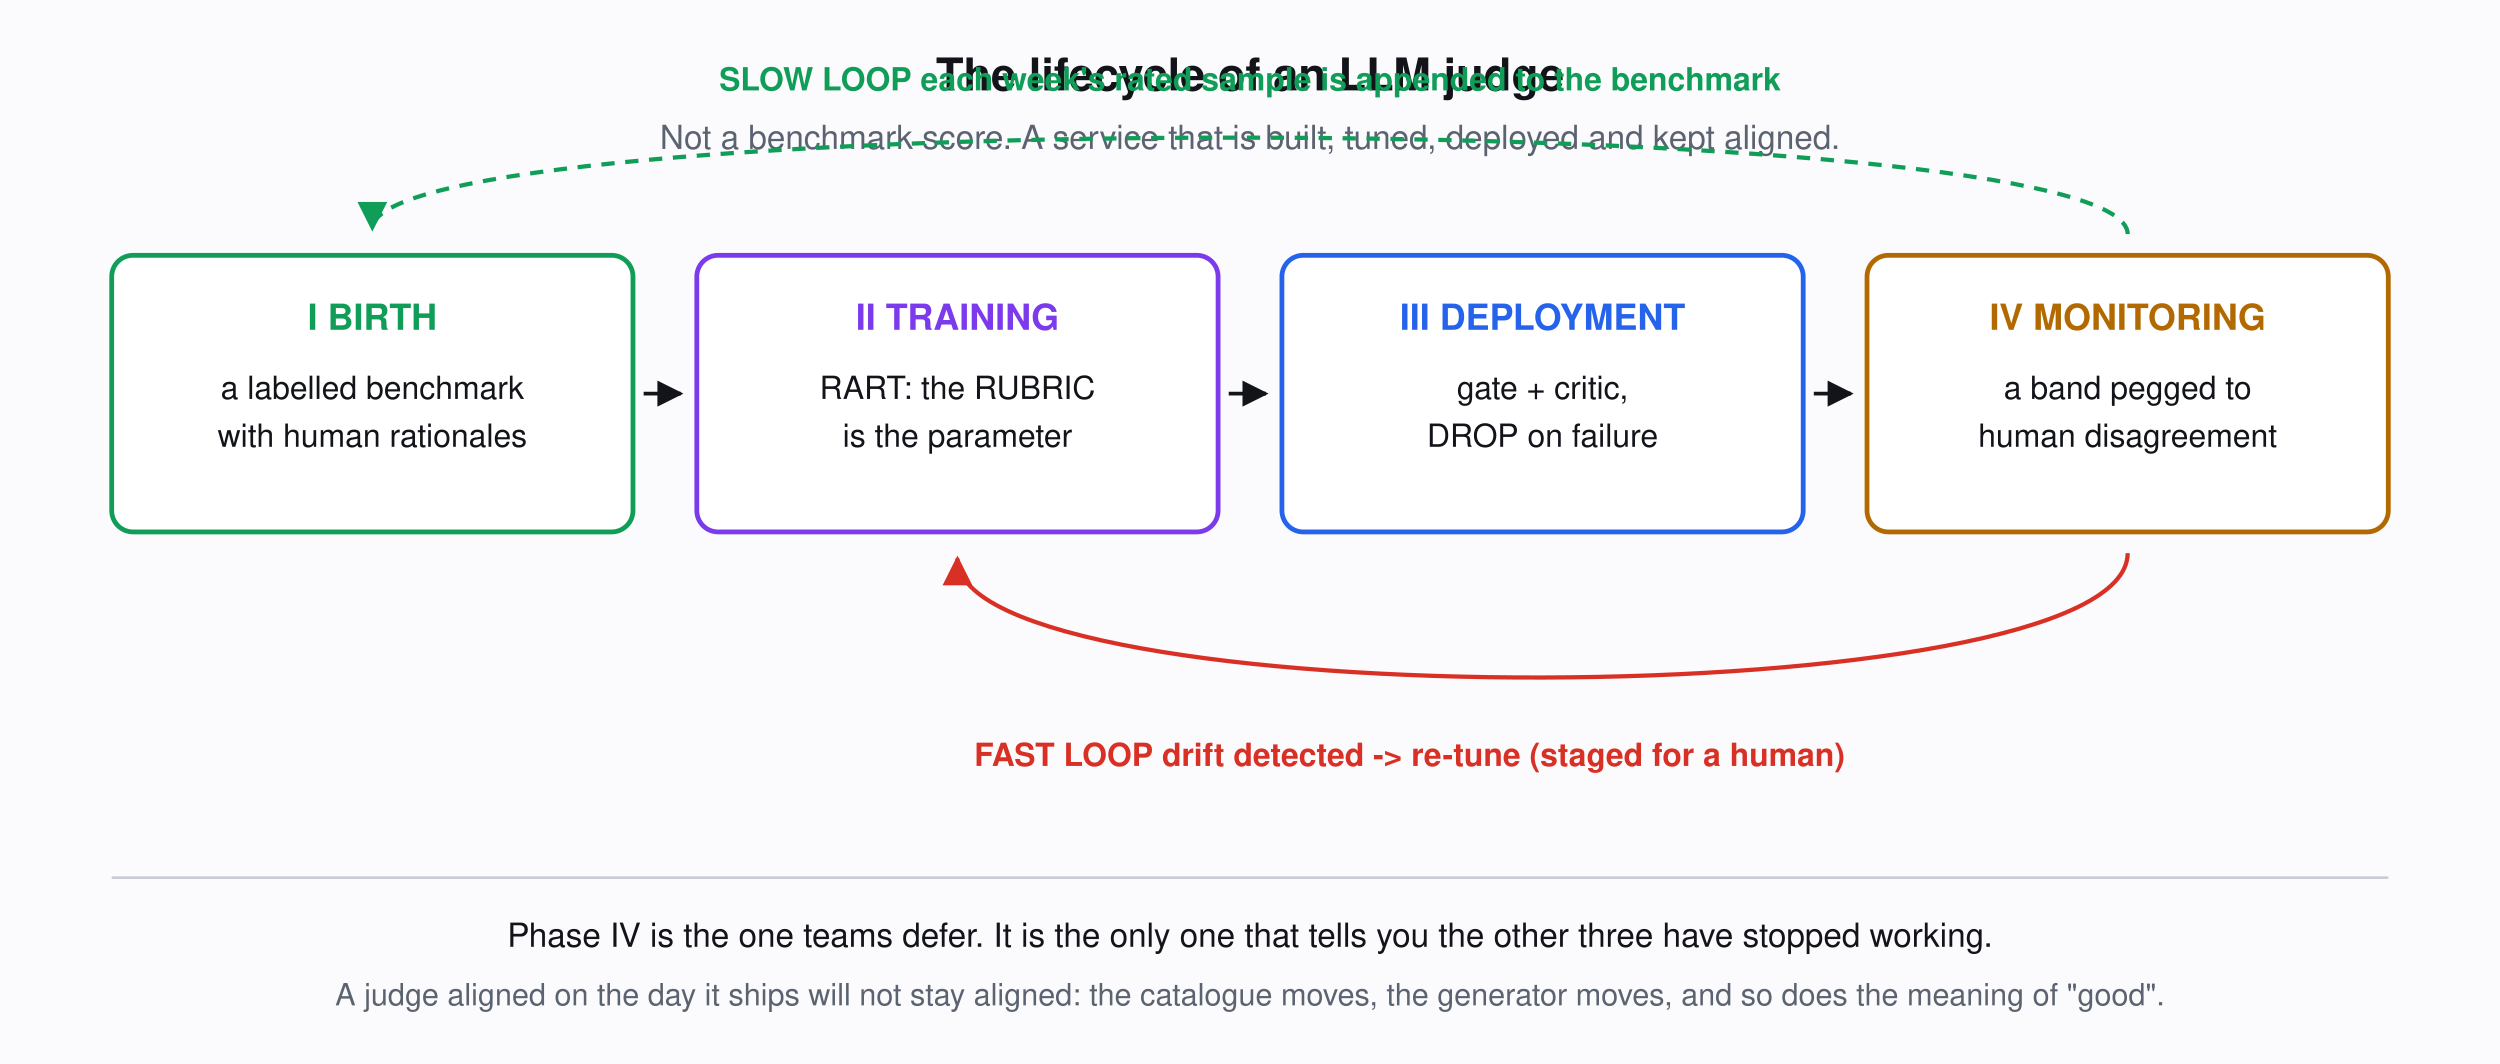
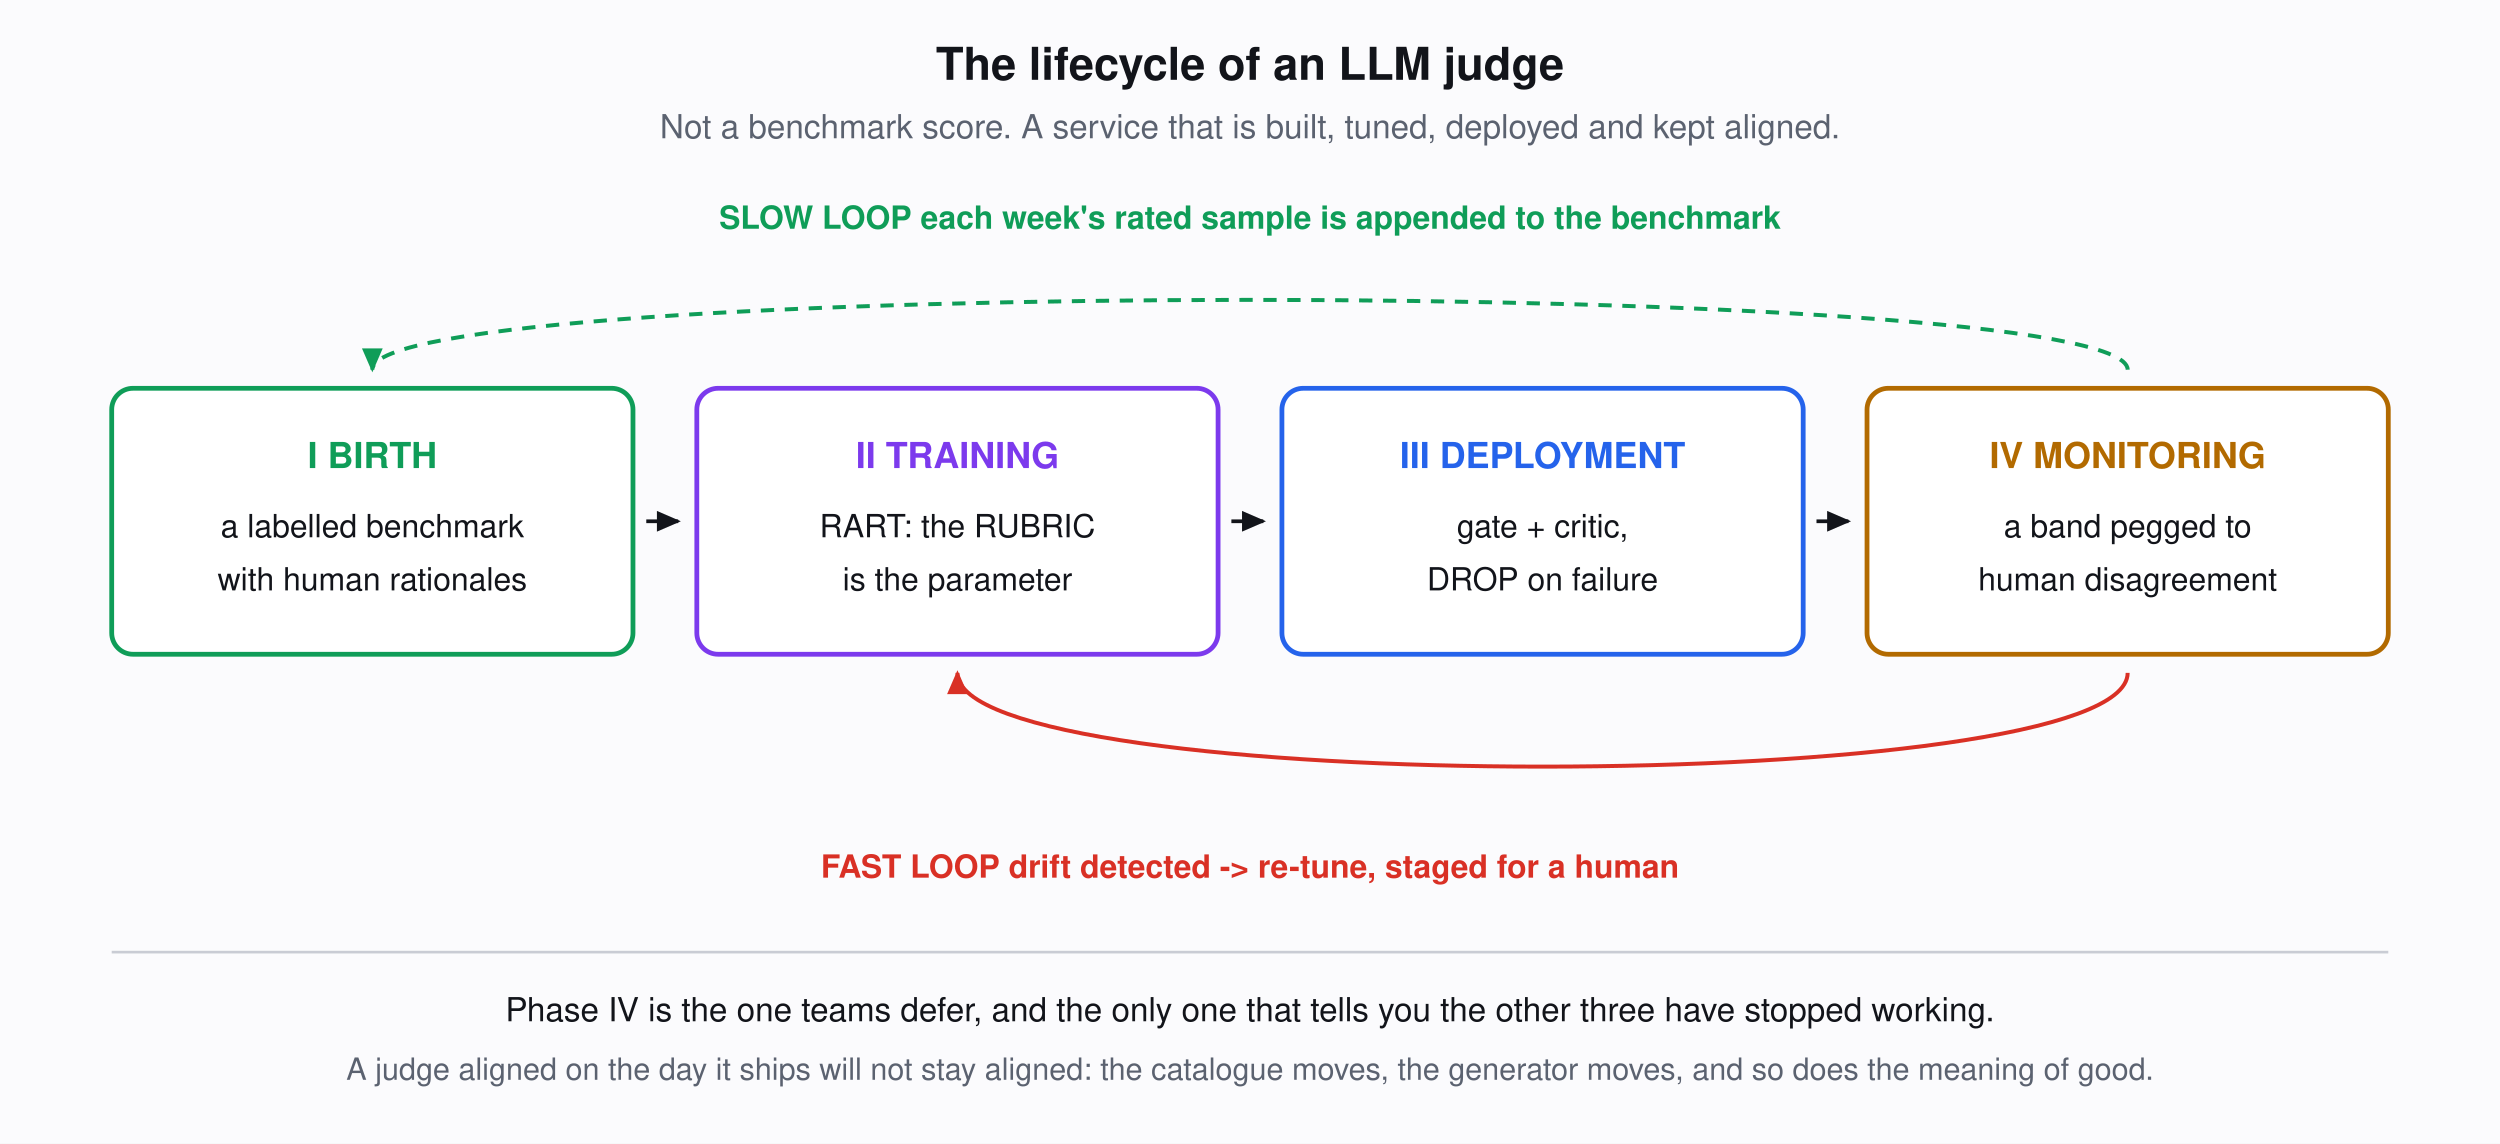
- <svg xmlns="http://www.w3.org/2000/svg" viewBox="0 0 940 400" width="940" height="400" role="img" aria-label="The four phases of an LLM judge lifecycle">
+ <svg xmlns="http://www.w3.org/2000/svg" viewBox="0 0 940 430" width="940" height="430" role="img" aria-label="The four phases of an LLM judge lifecycle">
  <defs>
-     <marker id="ar-ink" viewBox="0 0 10 10" refX="9" refY="5" markerWidth="7" markerHeight="7" orient="auto-start-reverse">
-       <path d="M 0 0 L 10 5 L 0 10 z" fill="#12141a" />
+     <marker id="ar-ink" viewBox="0 0 9 9" refX="8" refY="4.5" markerUnits="userSpaceOnUse" markerWidth="9" markerHeight="9" orient="auto-start-reverse">
+       <path d="M 0 0.6 L 9 4.5 L 0 8.4 z" fill="#12141a" />
    </marker>
-     <marker id="ar-red" viewBox="0 0 10 10" refX="9" refY="5" markerWidth="7" markerHeight="7" orient="auto-start-reverse">
-       <path d="M 0 0 L 10 5 L 0 10 z" fill="#d93025" />
+     <marker id="ar-red" viewBox="0 0 9 9" refX="8" refY="4.5" markerUnits="userSpaceOnUse" markerWidth="9" markerHeight="9" orient="auto-start-reverse">
+       <path d="M 0 0.6 L 9 4.5 L 0 8.4 z" fill="#d93025" />
    </marker>
-     <marker id="ar-green" viewBox="0 0 10 10" refX="9" refY="5" markerWidth="7" markerHeight="7" orient="auto-start-reverse">
-       <path d="M 0 0 L 10 5 L 0 10 z" fill="#0f9d58" />
+     <marker id="ar-green" viewBox="0 0 9 9" refX="8" refY="4.5" markerUnits="userSpaceOnUse" markerWidth="9" markerHeight="9" orient="auto-start-reverse">
+       <path d="M 0 0.6 L 9 4.5 L 0 8.4 z" fill="#0f9d58" />
    </marker>
  </defs>
-   <rect width="940" height="400" fill="#fbfbfd" />
-   <text x="470.0" y="34" font-family="-apple-system, BlinkMacSystemFont, 'Segoe UI', Helvetica, Arial, sans-serif" font-size="17" fill="#12141a" text-anchor="middle" font-weight="600">The lifecycle of an LLM judge</text>
-   <text x="470.0" y="56" font-family="-apple-system, BlinkMacSystemFont, 'Segoe UI', Helvetica, Arial, sans-serif" font-size="12.5" fill="#5b6270" text-anchor="middle" font-weight="400">Not a benchmark score. A service that is built, tuned, deployed and kept aligned.</text>
-   <rect x="42" y="96" width="196" height="104" rx="8" fill="#ffffff" stroke="#0f9d58" stroke-width="1.8" />
-   <text x="140.0" y="124" font-family="-apple-system, BlinkMacSystemFont, 'Segoe UI', Helvetica, Arial, sans-serif" font-size="13.5" fill="#0f9d58" text-anchor="middle" font-weight="600">I  BIRTH</text>
-   <text x="140.0" y="150" font-family="-apple-system, BlinkMacSystemFont, 'Segoe UI', Helvetica, Arial, sans-serif" font-size="12" fill="#12141a" text-anchor="middle" font-weight="400">a labelled benchmark</text>
-   <text x="140.0" y="168" font-family="-apple-system, BlinkMacSystemFont, 'Segoe UI', Helvetica, Arial, sans-serif" font-size="12" fill="#12141a" text-anchor="middle" font-weight="400">with human rationales</text>
-   <line x1="242" y1="148.0" x2="256" y2="148.0" stroke="#12141a" stroke-width="1.4" marker-end="url(#ar-ink)" />
-   <rect x="262" y="96" width="196" height="104" rx="8" fill="#ffffff" stroke="#7c3aed" stroke-width="1.8" />
-   <text x="360.0" y="124" font-family="-apple-system, BlinkMacSystemFont, 'Segoe UI', Helvetica, Arial, sans-serif" font-size="13.5" fill="#7c3aed" text-anchor="middle" font-weight="600">II  TRAINING</text>
-   <text x="360.0" y="150" font-family="-apple-system, BlinkMacSystemFont, 'Segoe UI', Helvetica, Arial, sans-serif" font-size="12" fill="#12141a" text-anchor="middle" font-weight="400">RART: the RUBRIC</text>
-   <text x="360.0" y="168" font-family="-apple-system, BlinkMacSystemFont, 'Segoe UI', Helvetica, Arial, sans-serif" font-size="12" fill="#12141a" text-anchor="middle" font-weight="400">is the parameter</text>
-   <line x1="462" y1="148.0" x2="476" y2="148.0" stroke="#12141a" stroke-width="1.4" marker-end="url(#ar-ink)" />
-   <rect x="482" y="96" width="196" height="104" rx="8" fill="#ffffff" stroke="#2563eb" stroke-width="1.8" />
-   <text x="580.0" y="124" font-family="-apple-system, BlinkMacSystemFont, 'Segoe UI', Helvetica, Arial, sans-serif" font-size="13.5" fill="#2563eb" text-anchor="middle" font-weight="600">III  DEPLOYMENT</text>
-   <text x="580.0" y="150" font-family="-apple-system, BlinkMacSystemFont, 'Segoe UI', Helvetica, Arial, sans-serif" font-size="12" fill="#12141a" text-anchor="middle" font-weight="400">gate + critic,</text>
-   <text x="580.0" y="168" font-family="-apple-system, BlinkMacSystemFont, 'Segoe UI', Helvetica, Arial, sans-serif" font-size="12" fill="#12141a" text-anchor="middle" font-weight="400">DROP on failure</text>
-   <line x1="682" y1="148.0" x2="696" y2="148.0" stroke="#12141a" stroke-width="1.4" marker-end="url(#ar-ink)" />
-   <rect x="702" y="96" width="196" height="104" rx="8" fill="#ffffff" stroke="#b26a00" stroke-width="1.8" />
-   <text x="800.0" y="124" font-family="-apple-system, BlinkMacSystemFont, 'Segoe UI', Helvetica, Arial, sans-serif" font-size="13.5" fill="#b26a00" text-anchor="middle" font-weight="600">IV  MONITORING</text>
-   <text x="800.0" y="150" font-family="-apple-system, BlinkMacSystemFont, 'Segoe UI', Helvetica, Arial, sans-serif" font-size="12" fill="#12141a" text-anchor="middle" font-weight="400">a band pegged to</text>
-   <text x="800.0" y="168" font-family="-apple-system, BlinkMacSystemFont, 'Segoe UI', Helvetica, Arial, sans-serif" font-size="12" fill="#12141a" text-anchor="middle" font-weight="400">human disagreement</text>
-   <path d="M 800.0 208 C 800.0 270, 360.0 270, 360.0 210" fill="none" stroke="#d93025" stroke-width="1.6" marker-end="url(#ar-red)" />
-   <text x="530.0" y="288" font-family="-apple-system, BlinkMacSystemFont, 'Segoe UI', Helvetica, Arial, sans-serif" font-size="12" fill="#d93025" text-anchor="middle" font-weight="600">FAST LOOP  drift detected -&gt; re-tune (staged for a human)</text>
-   <path d="M 800.0 88 C 800.0 40, 140.0 40, 140.0 86" fill="none" stroke="#0f9d58" stroke-width="1.6" marker-end="url(#ar-green)" stroke-dasharray="5 4" />
-   <text x="470.0" y="34" font-family="-apple-system, BlinkMacSystemFont, 'Segoe UI', Helvetica, Arial, sans-serif" font-size="12" fill="#0f9d58" text-anchor="middle" font-weight="600">SLOW LOOP  each week's rated sample is appended to the benchmark</text>
-   <line x1="42" y1="330" x2="898" y2="330" stroke="#c9ccd4" stroke-width="1" />
-   <text x="470.0" y="356" font-family="-apple-system, BlinkMacSystemFont, 'Segoe UI', Helvetica, Arial, sans-serif" font-size="12.5" fill="#12141a" text-anchor="middle" font-weight="400">Phase IV is the one teams defer. It is the only one that tells you the other three have stopped working.</text>
-   <text x="470.0" y="378" font-family="-apple-system, BlinkMacSystemFont, 'Segoe UI', Helvetica, Arial, sans-serif" font-size="11.5" fill="#5b6270" text-anchor="middle" font-weight="400">A judge aligned on the day it ships will not stay aligned: the catalogue moves, the generator moves, and so does the meaning of "good".</text>
+   <rect width="940" height="430" fill="#fbfbfd" />
+   <text x="470.0" y="30" font-family="-apple-system, BlinkMacSystemFont, 'Segoe UI', Helvetica, Arial, sans-serif" font-size="17" fill="#12141a" text-anchor="middle" font-weight="600">The lifecycle of an LLM judge</text>
+   <text x="470.0" y="52" font-family="-apple-system, BlinkMacSystemFont, 'Segoe UI', Helvetica, Arial, sans-serif" font-size="12.5" fill="#5b6270" text-anchor="middle" font-weight="400">Not a benchmark score. A service that is built, tuned, deployed and kept aligned.</text>
+   <rect x="42" y="146" width="196" height="100" rx="8" fill="#ffffff" stroke="#0f9d58" stroke-width="1.8" />
+   <text x="140.0" y="176" font-family="-apple-system, BlinkMacSystemFont, 'Segoe UI', Helvetica, Arial, sans-serif" font-size="13.5" fill="#0f9d58" text-anchor="middle" font-weight="600">I  BIRTH</text>
+   <text x="140.0" y="202" font-family="-apple-system, BlinkMacSystemFont, 'Segoe UI', Helvetica, Arial, sans-serif" font-size="12" fill="#12141a" text-anchor="middle" font-weight="400">a labelled benchmark</text>
+   <text x="140.0" y="222" font-family="-apple-system, BlinkMacSystemFont, 'Segoe UI', Helvetica, Arial, sans-serif" font-size="12" fill="#12141a" text-anchor="middle" font-weight="400">with human rationales</text>
+   <line x1="243" y1="196.0" x2="255" y2="196.0" stroke="#12141a" stroke-width="1.4" marker-end="url(#ar-ink)" />
+   <rect x="262" y="146" width="196" height="100" rx="8" fill="#ffffff" stroke="#7c3aed" stroke-width="1.8" />
+   <text x="360.0" y="176" font-family="-apple-system, BlinkMacSystemFont, 'Segoe UI', Helvetica, Arial, sans-serif" font-size="13.5" fill="#7c3aed" text-anchor="middle" font-weight="600">II  TRAINING</text>
+   <text x="360.0" y="202" font-family="-apple-system, BlinkMacSystemFont, 'Segoe UI', Helvetica, Arial, sans-serif" font-size="12" fill="#12141a" text-anchor="middle" font-weight="400">RART: the RUBRIC</text>
+   <text x="360.0" y="222" font-family="-apple-system, BlinkMacSystemFont, 'Segoe UI', Helvetica, Arial, sans-serif" font-size="12" fill="#12141a" text-anchor="middle" font-weight="400">is the parameter</text>
+   <line x1="463" y1="196.0" x2="475" y2="196.0" stroke="#12141a" stroke-width="1.4" marker-end="url(#ar-ink)" />
+   <rect x="482" y="146" width="196" height="100" rx="8" fill="#ffffff" stroke="#2563eb" stroke-width="1.8" />
+   <text x="580.0" y="176" font-family="-apple-system, BlinkMacSystemFont, 'Segoe UI', Helvetica, Arial, sans-serif" font-size="13.5" fill="#2563eb" text-anchor="middle" font-weight="600">III  DEPLOYMENT</text>
+   <text x="580.0" y="202" font-family="-apple-system, BlinkMacSystemFont, 'Segoe UI', Helvetica, Arial, sans-serif" font-size="12" fill="#12141a" text-anchor="middle" font-weight="400">gate + critic,</text>
+   <text x="580.0" y="222" font-family="-apple-system, BlinkMacSystemFont, 'Segoe UI', Helvetica, Arial, sans-serif" font-size="12" fill="#12141a" text-anchor="middle" font-weight="400">DROP on failure</text>
+   <line x1="683" y1="196.0" x2="695" y2="196.0" stroke="#12141a" stroke-width="1.4" marker-end="url(#ar-ink)" />
+   <rect x="702" y="146" width="196" height="100" rx="8" fill="#ffffff" stroke="#b26a00" stroke-width="1.8" />
+   <text x="800.0" y="176" font-family="-apple-system, BlinkMacSystemFont, 'Segoe UI', Helvetica, Arial, sans-serif" font-size="13.5" fill="#b26a00" text-anchor="middle" font-weight="600">IV  MONITORING</text>
+   <text x="800.0" y="202" font-family="-apple-system, BlinkMacSystemFont, 'Segoe UI', Helvetica, Arial, sans-serif" font-size="12" fill="#12141a" text-anchor="middle" font-weight="400">a band pegged to</text>
+   <text x="800.0" y="222" font-family="-apple-system, BlinkMacSystemFont, 'Segoe UI', Helvetica, Arial, sans-serif" font-size="12" fill="#12141a" text-anchor="middle" font-weight="400">human disagreement</text>
+   <text x="470.0" y="86" font-family="-apple-system, BlinkMacSystemFont, 'Segoe UI', Helvetica, Arial, sans-serif" font-size="12" fill="#0f9d58" text-anchor="middle" font-weight="600">SLOW LOOP    each week's rated sample is appended to the benchmark</text>
+   <path d="M 800.0 139 C 800.0 104, 140.0 104, 140.0 139" fill="none" stroke="#0f9d58" stroke-width="1.5" marker-end="url(#ar-green)" stroke-dasharray="5 4" />
+   <path d="M 800.0 253 C 800.0 300, 360.0 300, 360.0 253" fill="none" stroke="#d93025" stroke-width="1.5" marker-end="url(#ar-red)" />
+   <text x="470.0" y="330" font-family="-apple-system, BlinkMacSystemFont, 'Segoe UI', Helvetica, Arial, sans-serif" font-size="12" fill="#d93025" text-anchor="middle" font-weight="600">FAST LOOP    drift detected -&gt; re-tune, staged for a human</text>
+   <line x1="42" y1="358" x2="898" y2="358" stroke="#c9ccd4" stroke-width="1" />
+   <text x="470.0" y="384" font-family="-apple-system, BlinkMacSystemFont, 'Segoe UI', Helvetica, Arial, sans-serif" font-size="12.5" fill="#12141a" text-anchor="middle" font-weight="400">Phase IV is the one teams defer, and the only one that tells you the other three have stopped working.</text>
+   <text x="470.0" y="406" font-family="-apple-system, BlinkMacSystemFont, 'Segoe UI', Helvetica, Arial, sans-serif" font-size="11.5" fill="#5b6270" text-anchor="middle" font-weight="400">A judge aligned on the day it ships will not stay aligned: the catalogue moves, the generator moves, and so does the meaning of good.</text>
</svg>
